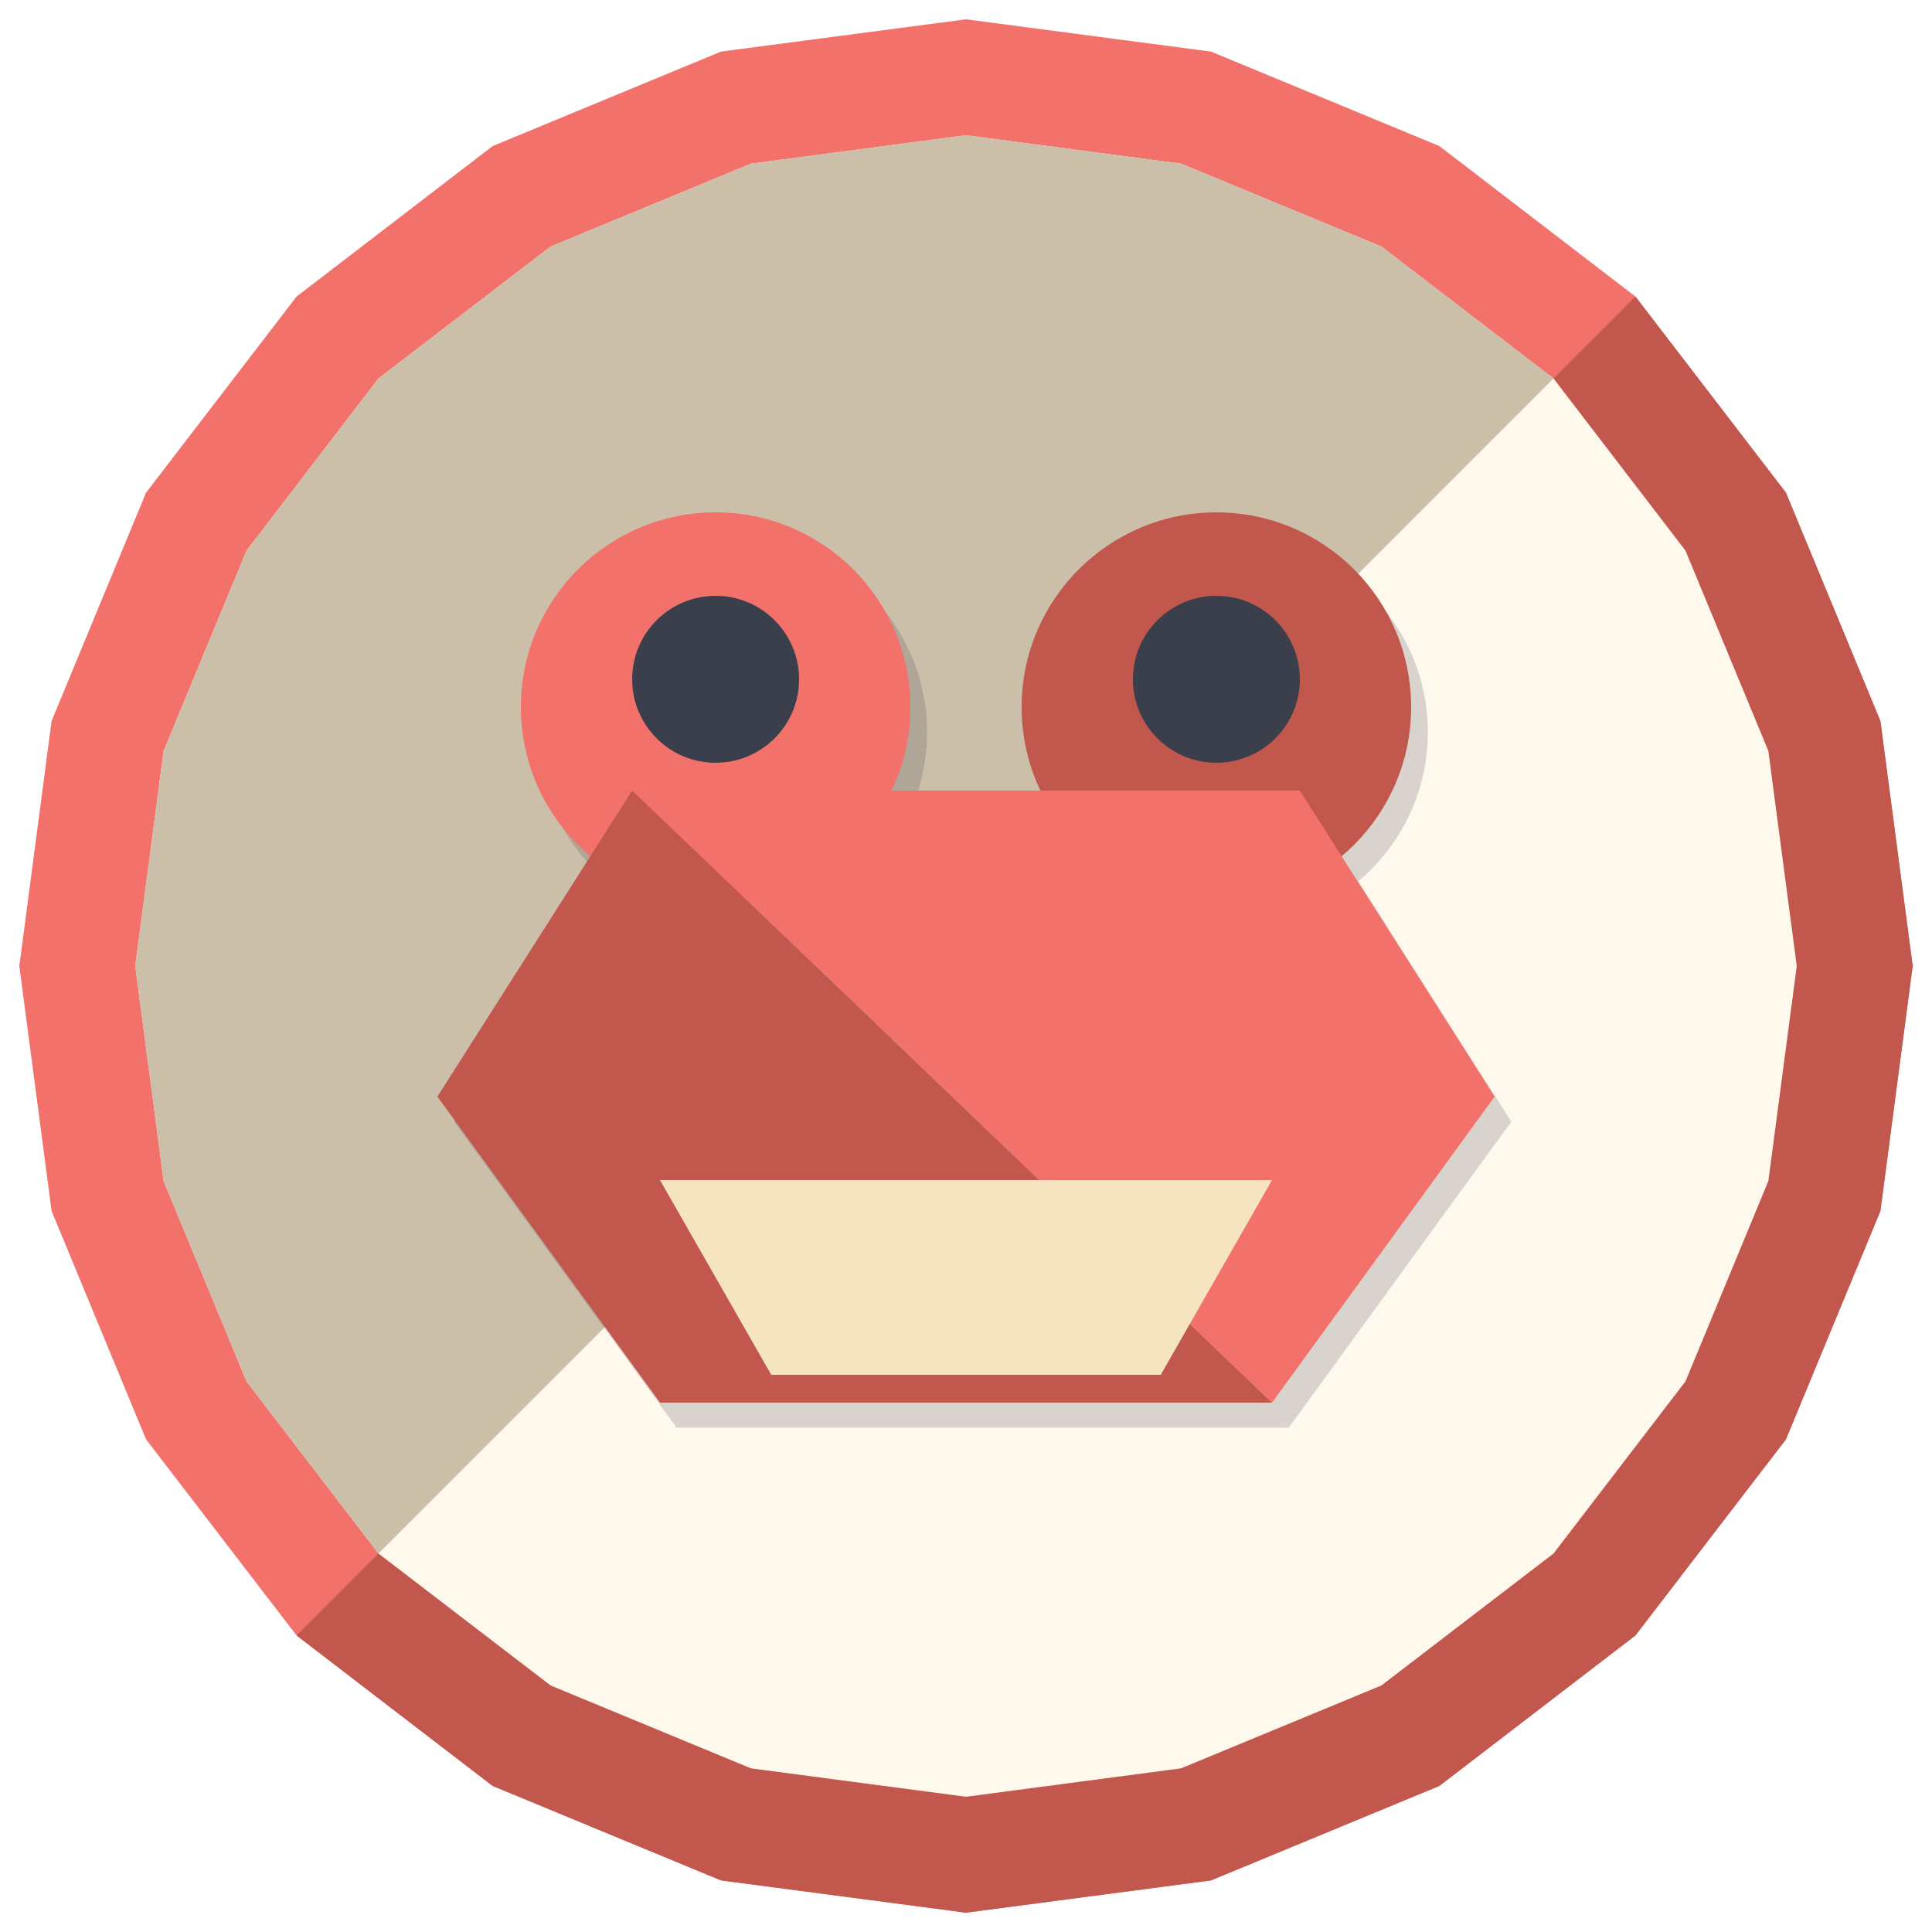
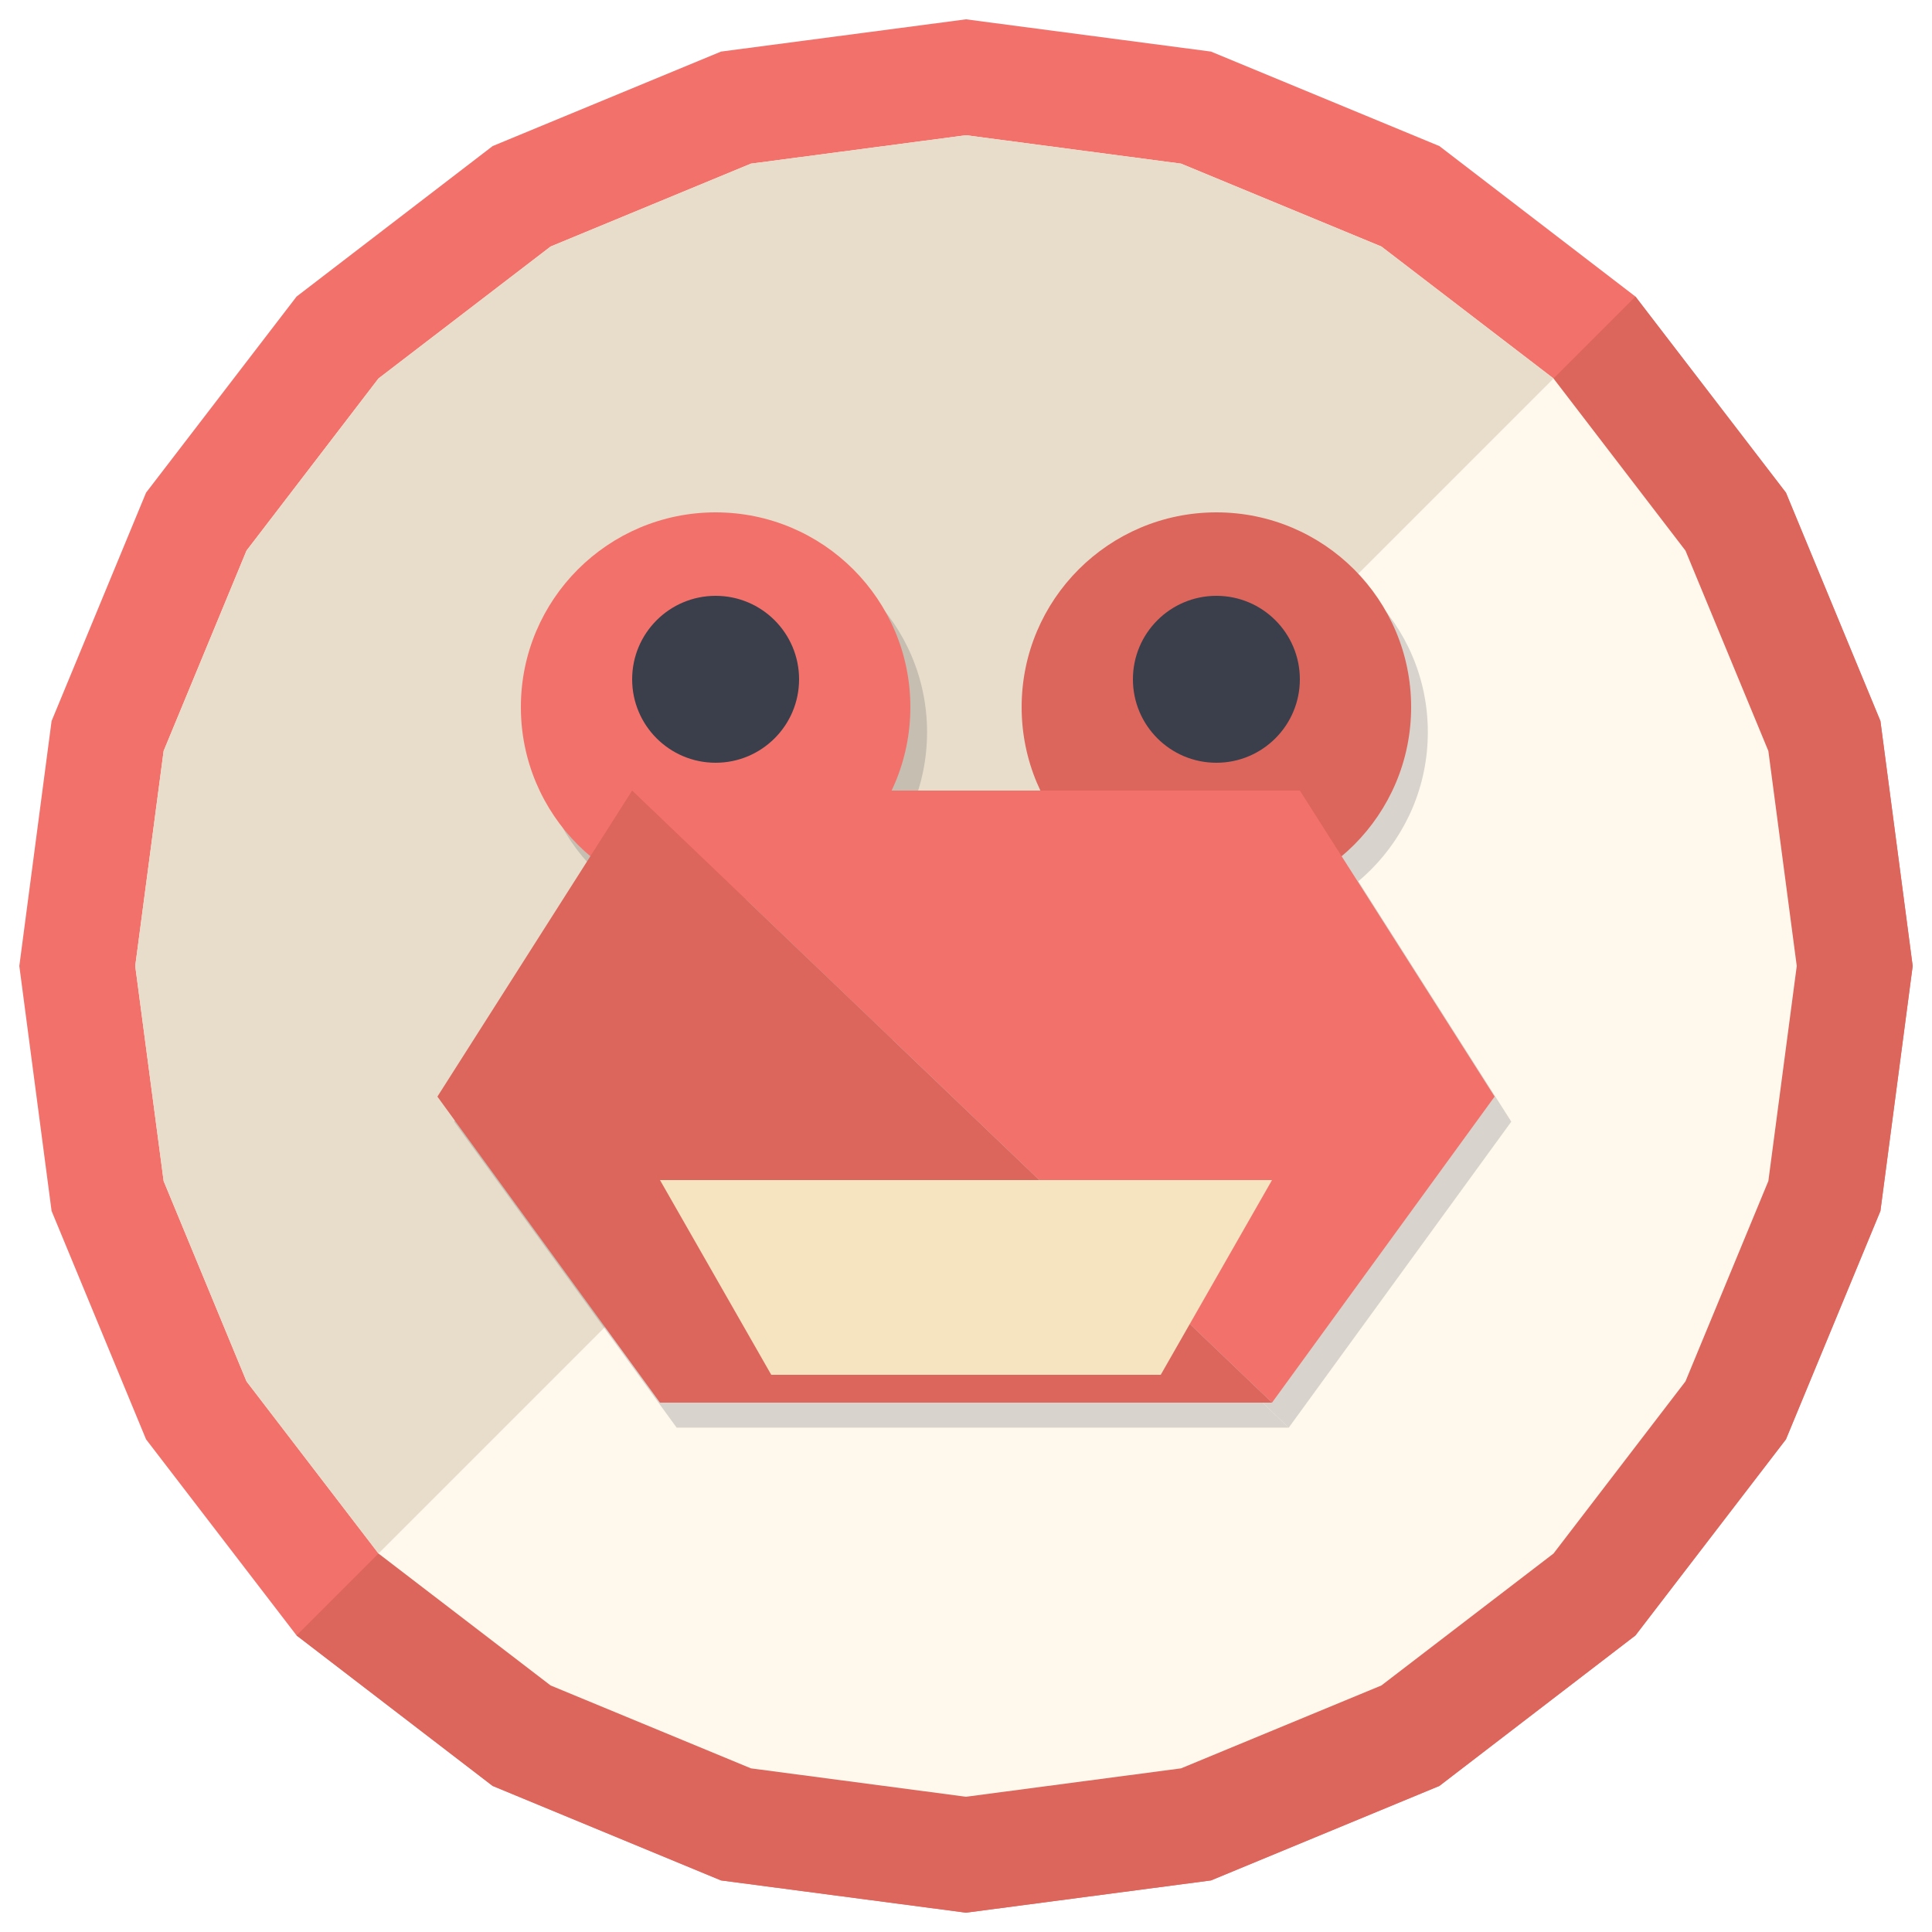
<svg xmlns="http://www.w3.org/2000/svg" width="100" height="100" viewBox="0 0 100 100">
  <polygon points="99,50 97.33,62.68 92.44,74.5 84.65,84.65 74.5,92.44 62.68,97.33 50,99 37.32,97.33 25.5,92.44 15.35,84.65 7.56,74.5 2.67,62.68 1,50 2.67,37.32 7.56,25.5 15.35,15.35 25.5,7.56 37.32,2.67 50,1 62.68,2.67 74.5,7.56 84.65,15.35 92.44,25.5 97.33,37.32" fill="#F2716B" />
-   <polygon points="99,50 97.33,62.68 92.44,74.5 84.65,84.65 74.5,92.44 62.68,97.33 50,99 37.32,97.33 25.5,92.44 15.35,84.65 15.35,84.65 84.65,15.35 92.44,25.5 97.33,37.32" fill="#C2574D" />
+   <polygon points="99,50 97.33,62.68 92.44,74.5 84.65,84.65 74.5,92.44 62.68,97.33 50,99 37.32,97.33 25.5,92.44 15.35,84.65 15.35,84.65 84.65,15.35 92.44,25.5 97.33,37.32" fill="#DC655C" />
  <polygon points="93,50 91.53,61.13 87.24,71.5 80.41,80.41 71.5,87.24 61.13,91.53 50,93 38.87,91.53 28.5,87.24 19.59,80.41 12.76,71.5 8.47,61.13 7,50 8.47,38.87 12.76,28.5 19.59,19.59 28.5,12.76 38.87,8.47 50,7 61.13,8.47 71.5,12.76 80.41,19.59 87.24,28.5 91.53,38.87" fill="#FFF8EC" />
-   <polygon points="19.59,80.41 12.76,71.5 8.47,61.13 7,50 8.47,38.87 12.76,28.5 19.59,19.59 28.5,12.76 38.87,8.47 50,7 61.13,8.47 71.5,12.76 80.41,19.59 80.41,19.59" fill="#CCBFAA" />
+   <polygon points="19.59,80.41 12.76,71.5 8.47,61.13 7,50 8.47,38.87 12.76,28.5 19.59,19.59 28.5,12.76 38.87,8.47 50,7 61.13,8.47 71.5,12.76 80.41,19.59 80.41,19.59" fill="#E8DDCB" />
  <g transform="translate(14 15) scale(0.72)">
    <g transform="translate(1.2 1.8)" opacity="0.2">
      <circle cx="32" cy="30" r="14" fill="#3A3F4B" />
      <circle cx="68" cy="30" r="14" fill="#3A3F4B" />
      <polygon points="26,36 74,36 88,58 72,80" fill="#3A3F4B" />
      <polygon points="72,80 28,80 12,58 26,36" fill="#3A3F4B" />
      <polygon points="28,64 72,64 64,78 36,78" fill="#3A3F4B" />
      <circle cx="32" cy="28" r="6" fill="#3A3F4B" />
      <circle cx="68" cy="28" r="6" fill="#3A3F4B" />
    </g>
    <circle cx="32" cy="30" r="14" fill="#F2716B" />
-     <circle cx="68" cy="30" r="14" fill="#C2574D" />
+     <circle cx="68" cy="30" r="14" fill="#DC655C" />
    <polygon points="26,36 74,36 88,58 72,80" fill="#F2716B" />
-     <polygon points="72,80 28,80 12,58 26,36" fill="#C2574D" />
+     <polygon points="72,80 28,80 12,58 26,36" fill="#DC655C" />
    <polygon points="28,64 72,64 64,78 36,78" fill="#F6E3C0" />
    <circle cx="32" cy="28" r="6" fill="#3A3F4B" />
    <circle cx="68" cy="28" r="6" fill="#3A3F4B" />
  </g>
</svg>
